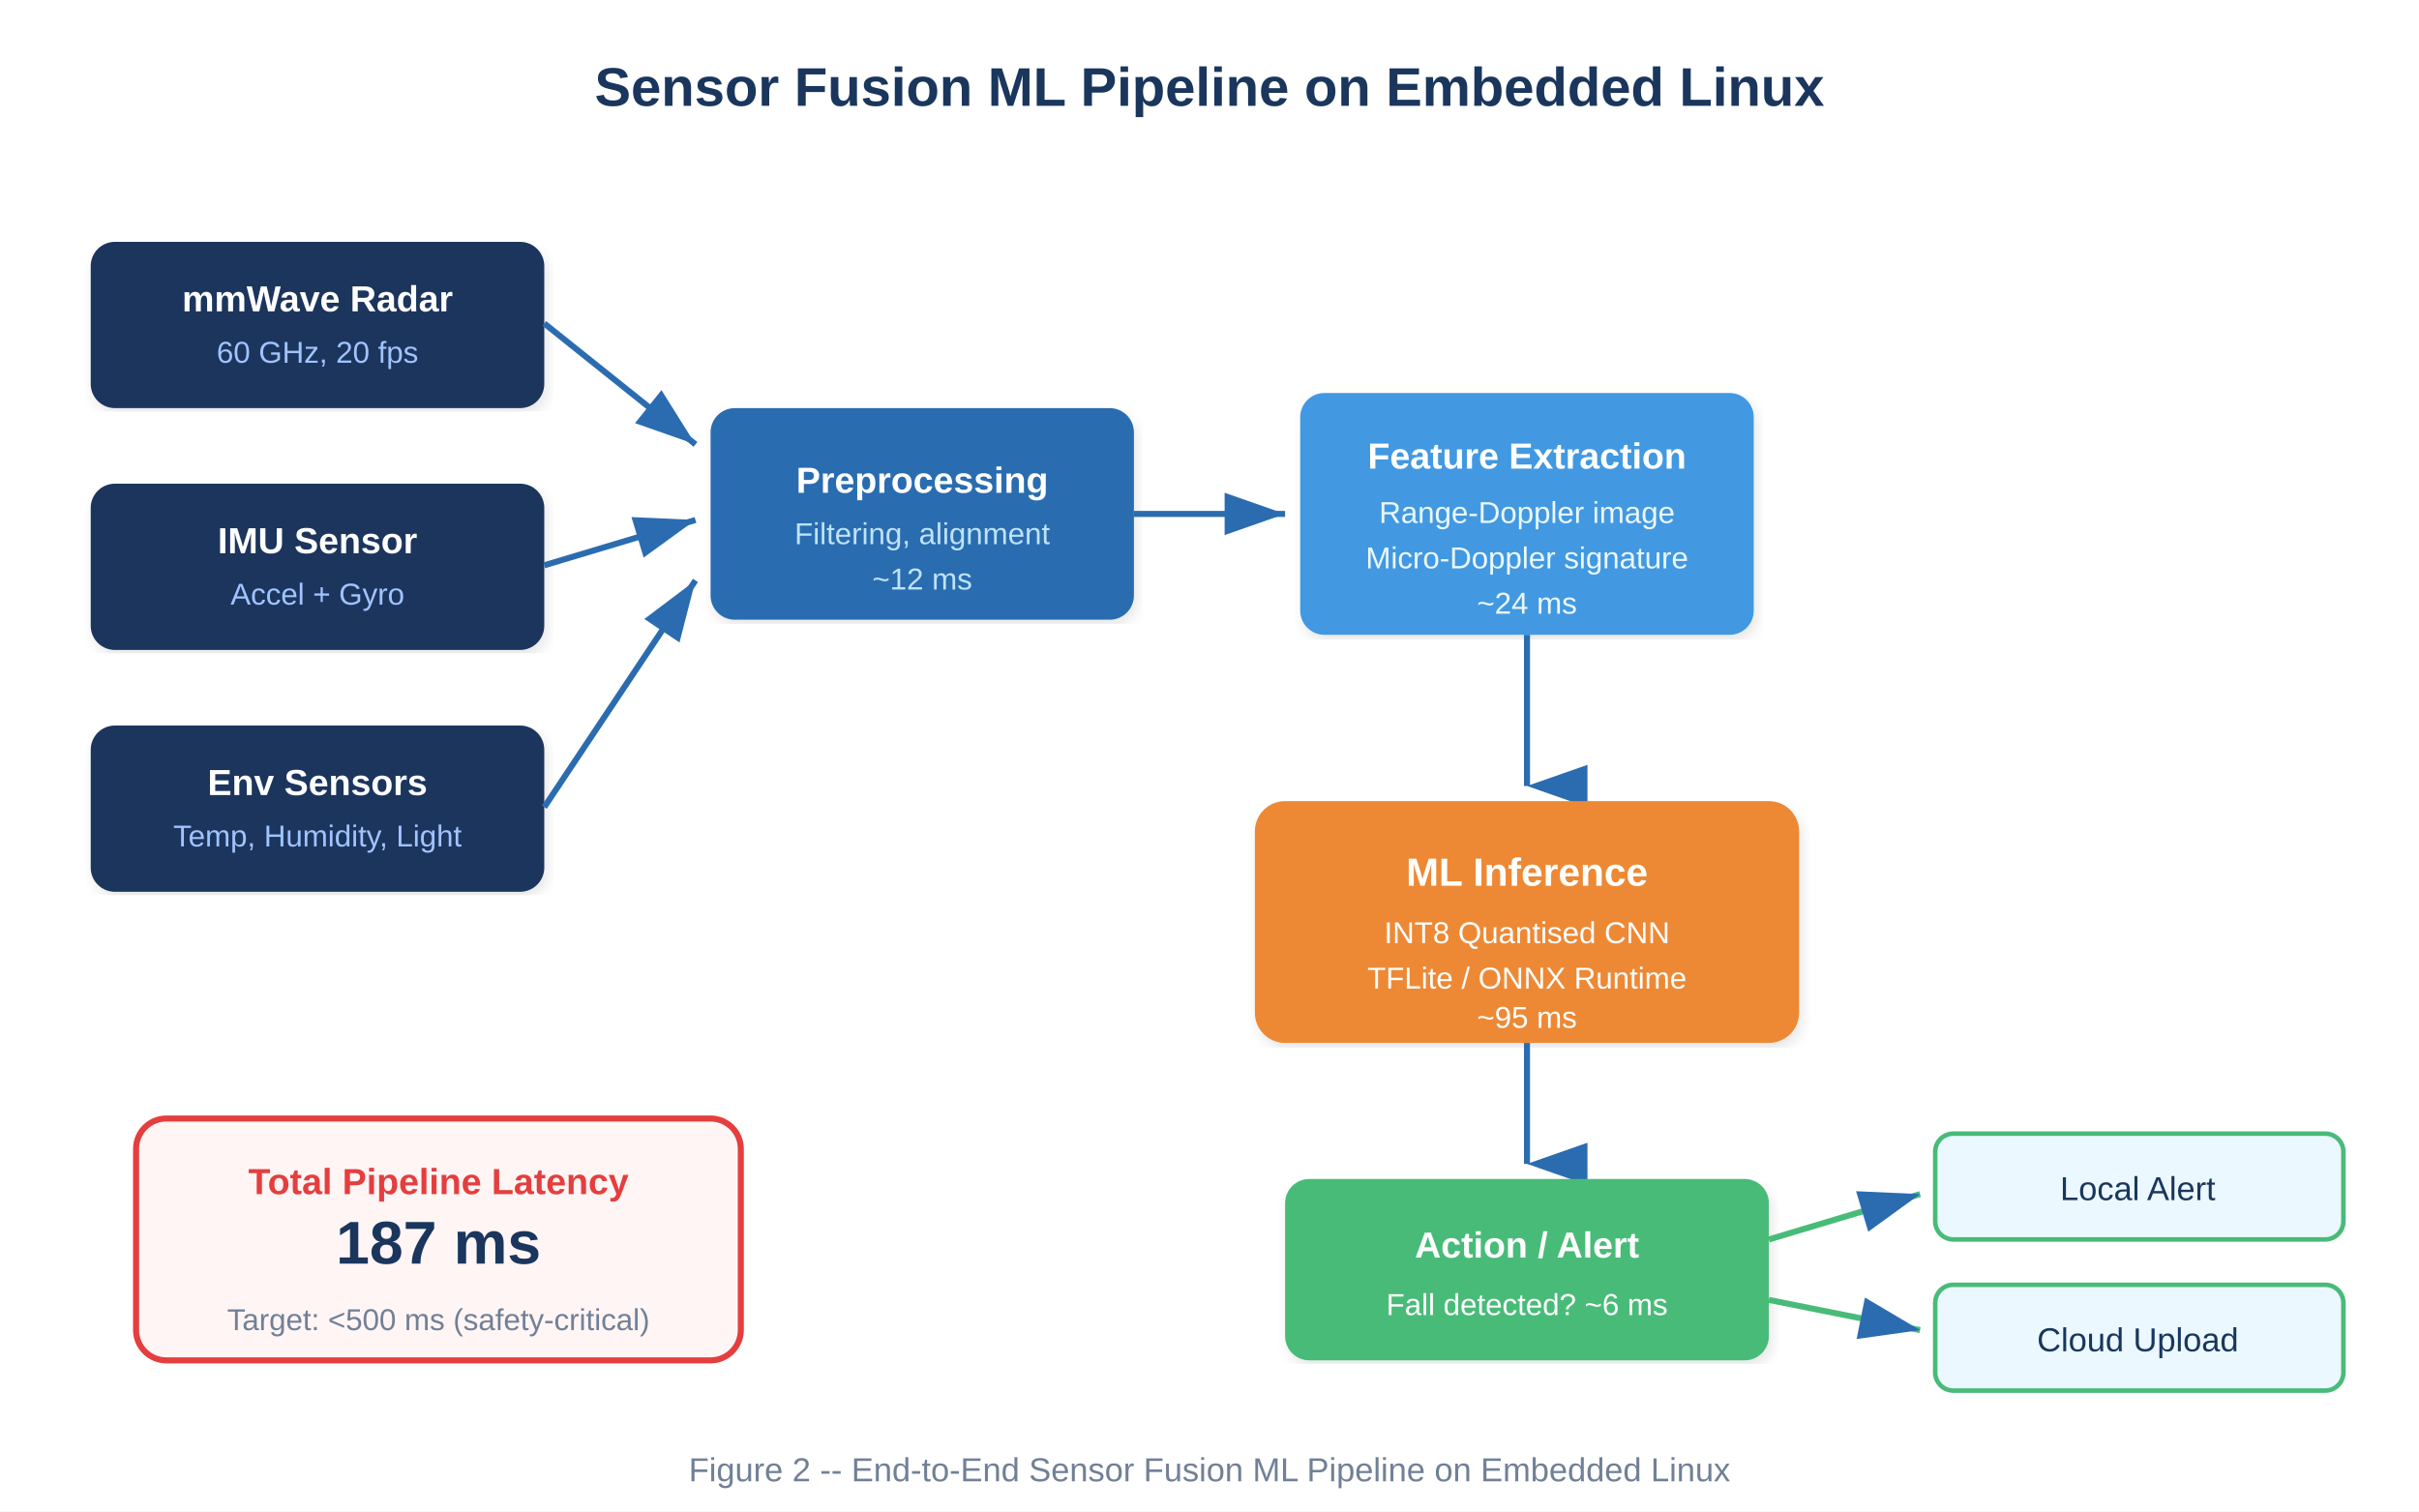
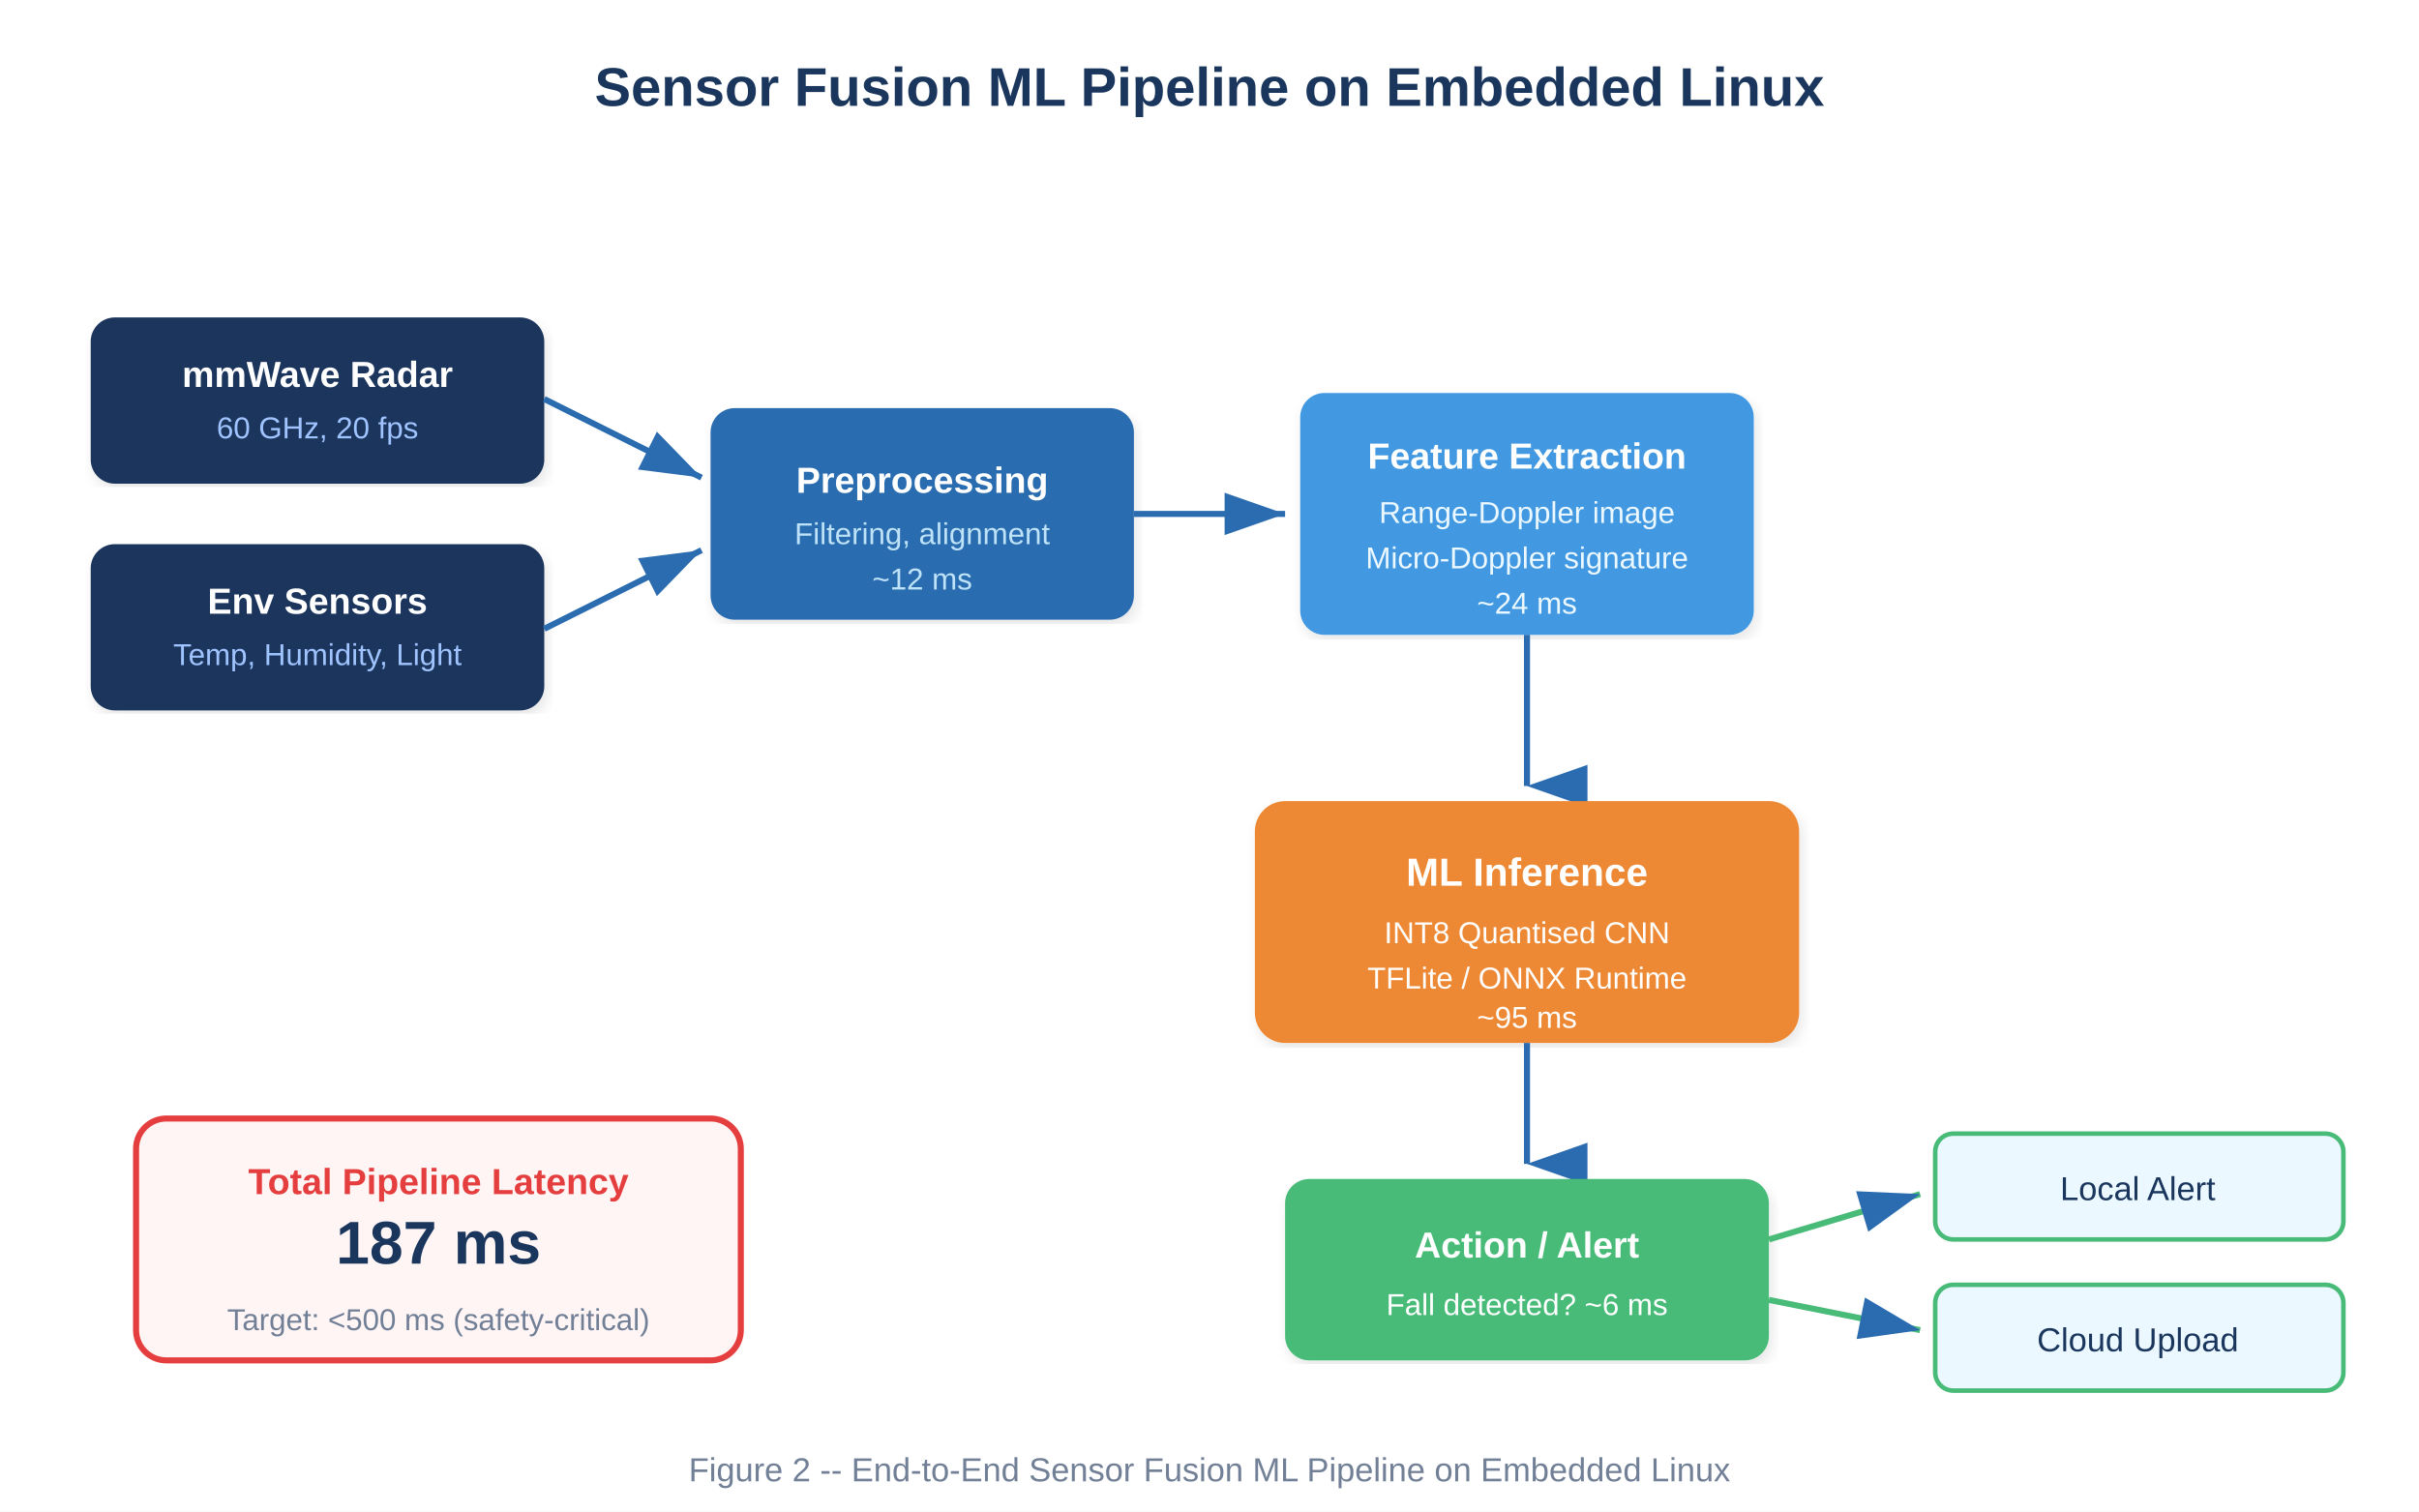
<svg xmlns="http://www.w3.org/2000/svg" viewBox="0 0 800 500" width="800" height="500">
  <defs>
    <marker id="arrowhead" markerWidth="10" markerHeight="7" refX="10" refY="3.5" orient="auto">
      <polygon points="0 0, 10 3.5, 0 7" fill="#2b6cb0" />
    </marker>
    <marker id="arrowdown" markerWidth="7" markerHeight="10" refX="3.5" refY="10" orient="auto">
      <polygon points="0 0, 3.5 10, 7 0" fill="#2b6cb0" />
    </marker>
    <filter id="sh" x="-2%" y="-2%" width="104%" height="104%">
      <feDropShadow dx="1" dy="2" stdDeviation="2" flood-opacity="0.1" />
    </filter>
  </defs>
  <rect width="800" height="500" fill="white" />
  <text x="400" y="35" text-anchor="middle" font-family="Segoe UI, Arial, sans-serif" font-size="18" font-weight="bold" fill="#1a365d">Sensor Fusion ML Pipeline on Embedded Linux</text>
-   <rect x="30" y="80" width="150" height="55" rx="8" fill="#1a365d" filter="url(#sh)" />
-   <text x="105" y="103" text-anchor="middle" font-family="Segoe UI, Arial, sans-serif" font-size="12" font-weight="bold" fill="white">mmWave Radar</text>
-   <text x="105" y="120" text-anchor="middle" font-family="Segoe UI, Arial, sans-serif" font-size="10" fill="#a0c4ff">60 GHz, 20 fps</text>
-   <rect x="30" y="160" width="150" height="55" rx="8" fill="#1a365d" filter="url(#sh)" />
-   <text x="105" y="183" text-anchor="middle" font-family="Segoe UI, Arial, sans-serif" font-size="12" font-weight="bold" fill="white">IMU Sensor</text>
-   <text x="105" y="200" text-anchor="middle" font-family="Segoe UI, Arial, sans-serif" font-size="10" fill="#a0c4ff">Accel + Gyro</text>
-   <rect x="30" y="240" width="150" height="55" rx="8" fill="#1a365d" filter="url(#sh)" />
-   <text x="105" y="263" text-anchor="middle" font-family="Segoe UI, Arial, sans-serif" font-size="12" font-weight="bold" fill="white">Env Sensors</text>
-   <text x="105" y="280" text-anchor="middle" font-family="Segoe UI, Arial, sans-serif" font-size="10" fill="#a0c4ff">Temp, Humidity, Light</text>
-   <line x1="180" y1="107" x2="230" y2="147" stroke="#2b6cb0" stroke-width="2" marker-end="url(#arrowhead)" />
-   <line x1="180" y1="187" x2="230" y2="172" stroke="#2b6cb0" stroke-width="2" marker-end="url(#arrowhead)" />
-   <line x1="180" y1="267" x2="230" y2="192" stroke="#2b6cb0" stroke-width="2" marker-end="url(#arrowhead)" />
+   <rect x="30" y="105" width="150" height="55" rx="8" fill="#1a365d" filter="url(#sh)" />
+   <text x="105" y="128" text-anchor="middle" font-family="Segoe UI, Arial, sans-serif" font-size="12" font-weight="bold" fill="white">mmWave Radar</text>
+   <text x="105" y="145" text-anchor="middle" font-family="Segoe UI, Arial, sans-serif" font-size="10" fill="#a0c4ff">60 GHz, 20 fps</text>
+   <rect x="30" y="180" width="150" height="55" rx="8" fill="#1a365d" filter="url(#sh)" />
+   <text x="105" y="203" text-anchor="middle" font-family="Segoe UI, Arial, sans-serif" font-size="12" font-weight="bold" fill="white">Env Sensors</text>
+   <text x="105" y="220" text-anchor="middle" font-family="Segoe UI, Arial, sans-serif" font-size="10" fill="#a0c4ff">Temp, Humidity, Light</text>
+   <line x1="180" y1="132" x2="232" y2="158" stroke="#2b6cb0" stroke-width="2" marker-end="url(#arrowhead)" />
+   <line x1="180" y1="208" x2="232" y2="182" stroke="#2b6cb0" stroke-width="2" marker-end="url(#arrowhead)" />
  <rect x="235" y="135" width="140" height="70" rx="8" fill="#2b6cb0" filter="url(#sh)" />
  <text x="305" y="163" text-anchor="middle" font-family="Segoe UI, Arial, sans-serif" font-size="12" font-weight="bold" fill="white">Preprocessing</text>
  <text x="305" y="180" text-anchor="middle" font-family="Segoe UI, Arial, sans-serif" font-size="10" fill="#bee3f8">Filtering, alignment</text>
  <text x="305" y="195" text-anchor="middle" font-family="Segoe UI, Arial, sans-serif" font-size="10" fill="#bee3f8">~12 ms</text>
  <line x1="375" y1="170" x2="425" y2="170" stroke="#2b6cb0" stroke-width="2" marker-end="url(#arrowhead)" />
  <rect x="430" y="130" width="150" height="80" rx="8" fill="#4299e1" filter="url(#sh)" />
  <text x="505" y="155" text-anchor="middle" font-family="Segoe UI, Arial, sans-serif" font-size="12" font-weight="bold" fill="white">Feature Extraction</text>
  <text x="505" y="173" text-anchor="middle" font-family="Segoe UI, Arial, sans-serif" font-size="10" fill="#ebf8ff">Range-Doppler image</text>
  <text x="505" y="188" text-anchor="middle" font-family="Segoe UI, Arial, sans-serif" font-size="10" fill="#ebf8ff">Micro-Doppler signature</text>
  <text x="505" y="203" text-anchor="middle" font-family="Segoe UI, Arial, sans-serif" font-size="10" fill="#ebf8ff">~24 ms</text>
  <line x1="505" y1="210" x2="505" y2="260" stroke="#2b6cb0" stroke-width="2" marker-end="url(#arrowdown)" />
  <rect x="415" y="265" width="180" height="80" rx="10" fill="#ed8936" filter="url(#sh)" />
  <text x="505" y="293" text-anchor="middle" font-family="Segoe UI, Arial, sans-serif" font-size="13" font-weight="bold" fill="white">ML Inference</text>
  <text x="505" y="312" text-anchor="middle" font-family="Segoe UI, Arial, sans-serif" font-size="10" fill="white">INT8 Quantised CNN</text>
  <text x="505" y="327" text-anchor="middle" font-family="Segoe UI, Arial, sans-serif" font-size="10" fill="white">TFLite / ONNX Runtime</text>
  <text x="505" y="340" text-anchor="middle" font-family="Segoe UI, Arial, sans-serif" font-size="10" fill="white">~95 ms</text>
  <line x1="505" y1="345" x2="505" y2="385" stroke="#2b6cb0" stroke-width="2" marker-end="url(#arrowdown)" />
  <rect x="425" y="390" width="160" height="60" rx="8" fill="#48bb78" filter="url(#sh)" />
  <text x="505" y="416" text-anchor="middle" font-family="Segoe UI, Arial, sans-serif" font-size="12" font-weight="bold" fill="white">Action / Alert</text>
  <text x="505" y="435" text-anchor="middle" font-family="Segoe UI, Arial, sans-serif" font-size="10" fill="white">Fall detected? ~6 ms</text>
  <line x1="585" y1="410" x2="635" y2="395" stroke="#48bb78" stroke-width="2" marker-end="url(#arrowhead)" />
  <line x1="585" y1="430" x2="635" y2="440" stroke="#48bb78" stroke-width="2" marker-end="url(#arrowhead)" />
  <rect x="640" y="375" width="135" height="35" rx="6" fill="#ebf8ff" stroke="#48bb78" stroke-width="1.5" />
  <text x="707" y="397" text-anchor="middle" font-family="Segoe UI, Arial, sans-serif" font-size="11" fill="#1a365d">Local Alert</text>
  <rect x="640" y="425" width="135" height="35" rx="6" fill="#ebf8ff" stroke="#48bb78" stroke-width="1.5" />
  <text x="707" y="447" text-anchor="middle" font-family="Segoe UI, Arial, sans-serif" font-size="11" fill="#1a365d">Cloud Upload</text>
  <rect x="45" y="370" width="200" height="80" rx="10" fill="#fff5f5" stroke="#e53e3e" stroke-width="2" />
  <text x="145" y="395" text-anchor="middle" font-family="Segoe UI, Arial, sans-serif" font-size="12" font-weight="bold" fill="#e53e3e">Total Pipeline Latency</text>
  <text x="145" y="418" text-anchor="middle" font-family="Segoe UI, Arial, sans-serif" font-size="20" font-weight="bold" fill="#1a365d">187 ms</text>
  <text x="145" y="440" text-anchor="middle" font-family="Segoe UI, Arial, sans-serif" font-size="10" fill="#718096">Target: &lt;500 ms (safety-critical)</text>
  <text x="400" y="490" text-anchor="middle" font-family="Segoe UI, Arial, sans-serif" font-size="11" fill="#718096">Figure 2 -- End-to-End Sensor Fusion ML Pipeline on Embedded Linux</text>
</svg>
